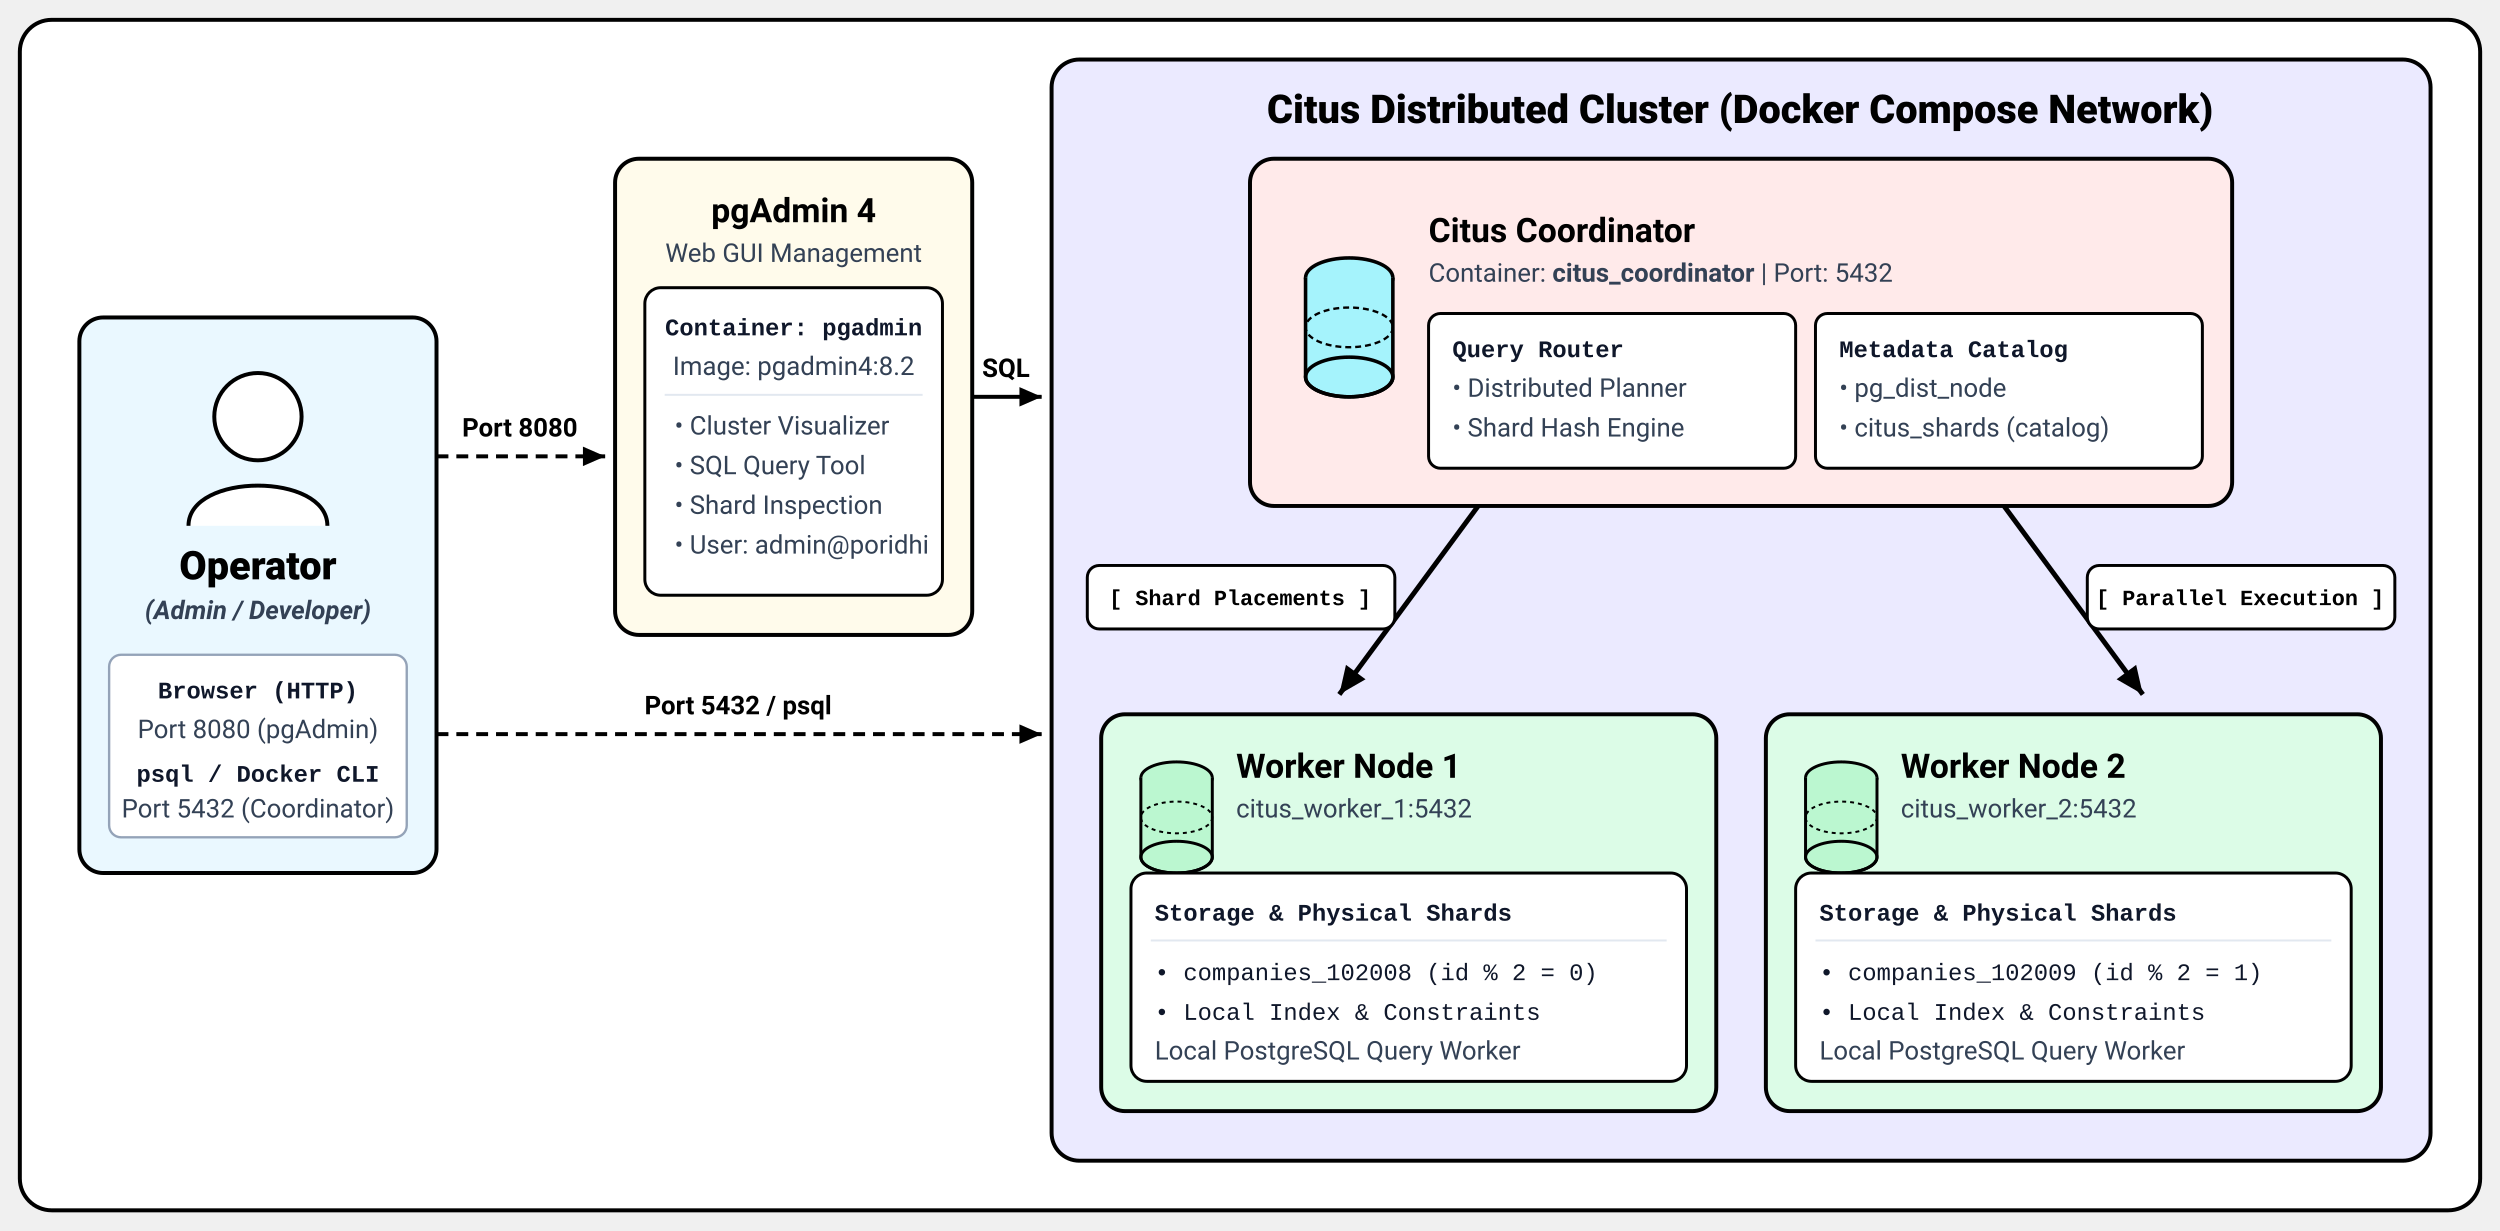
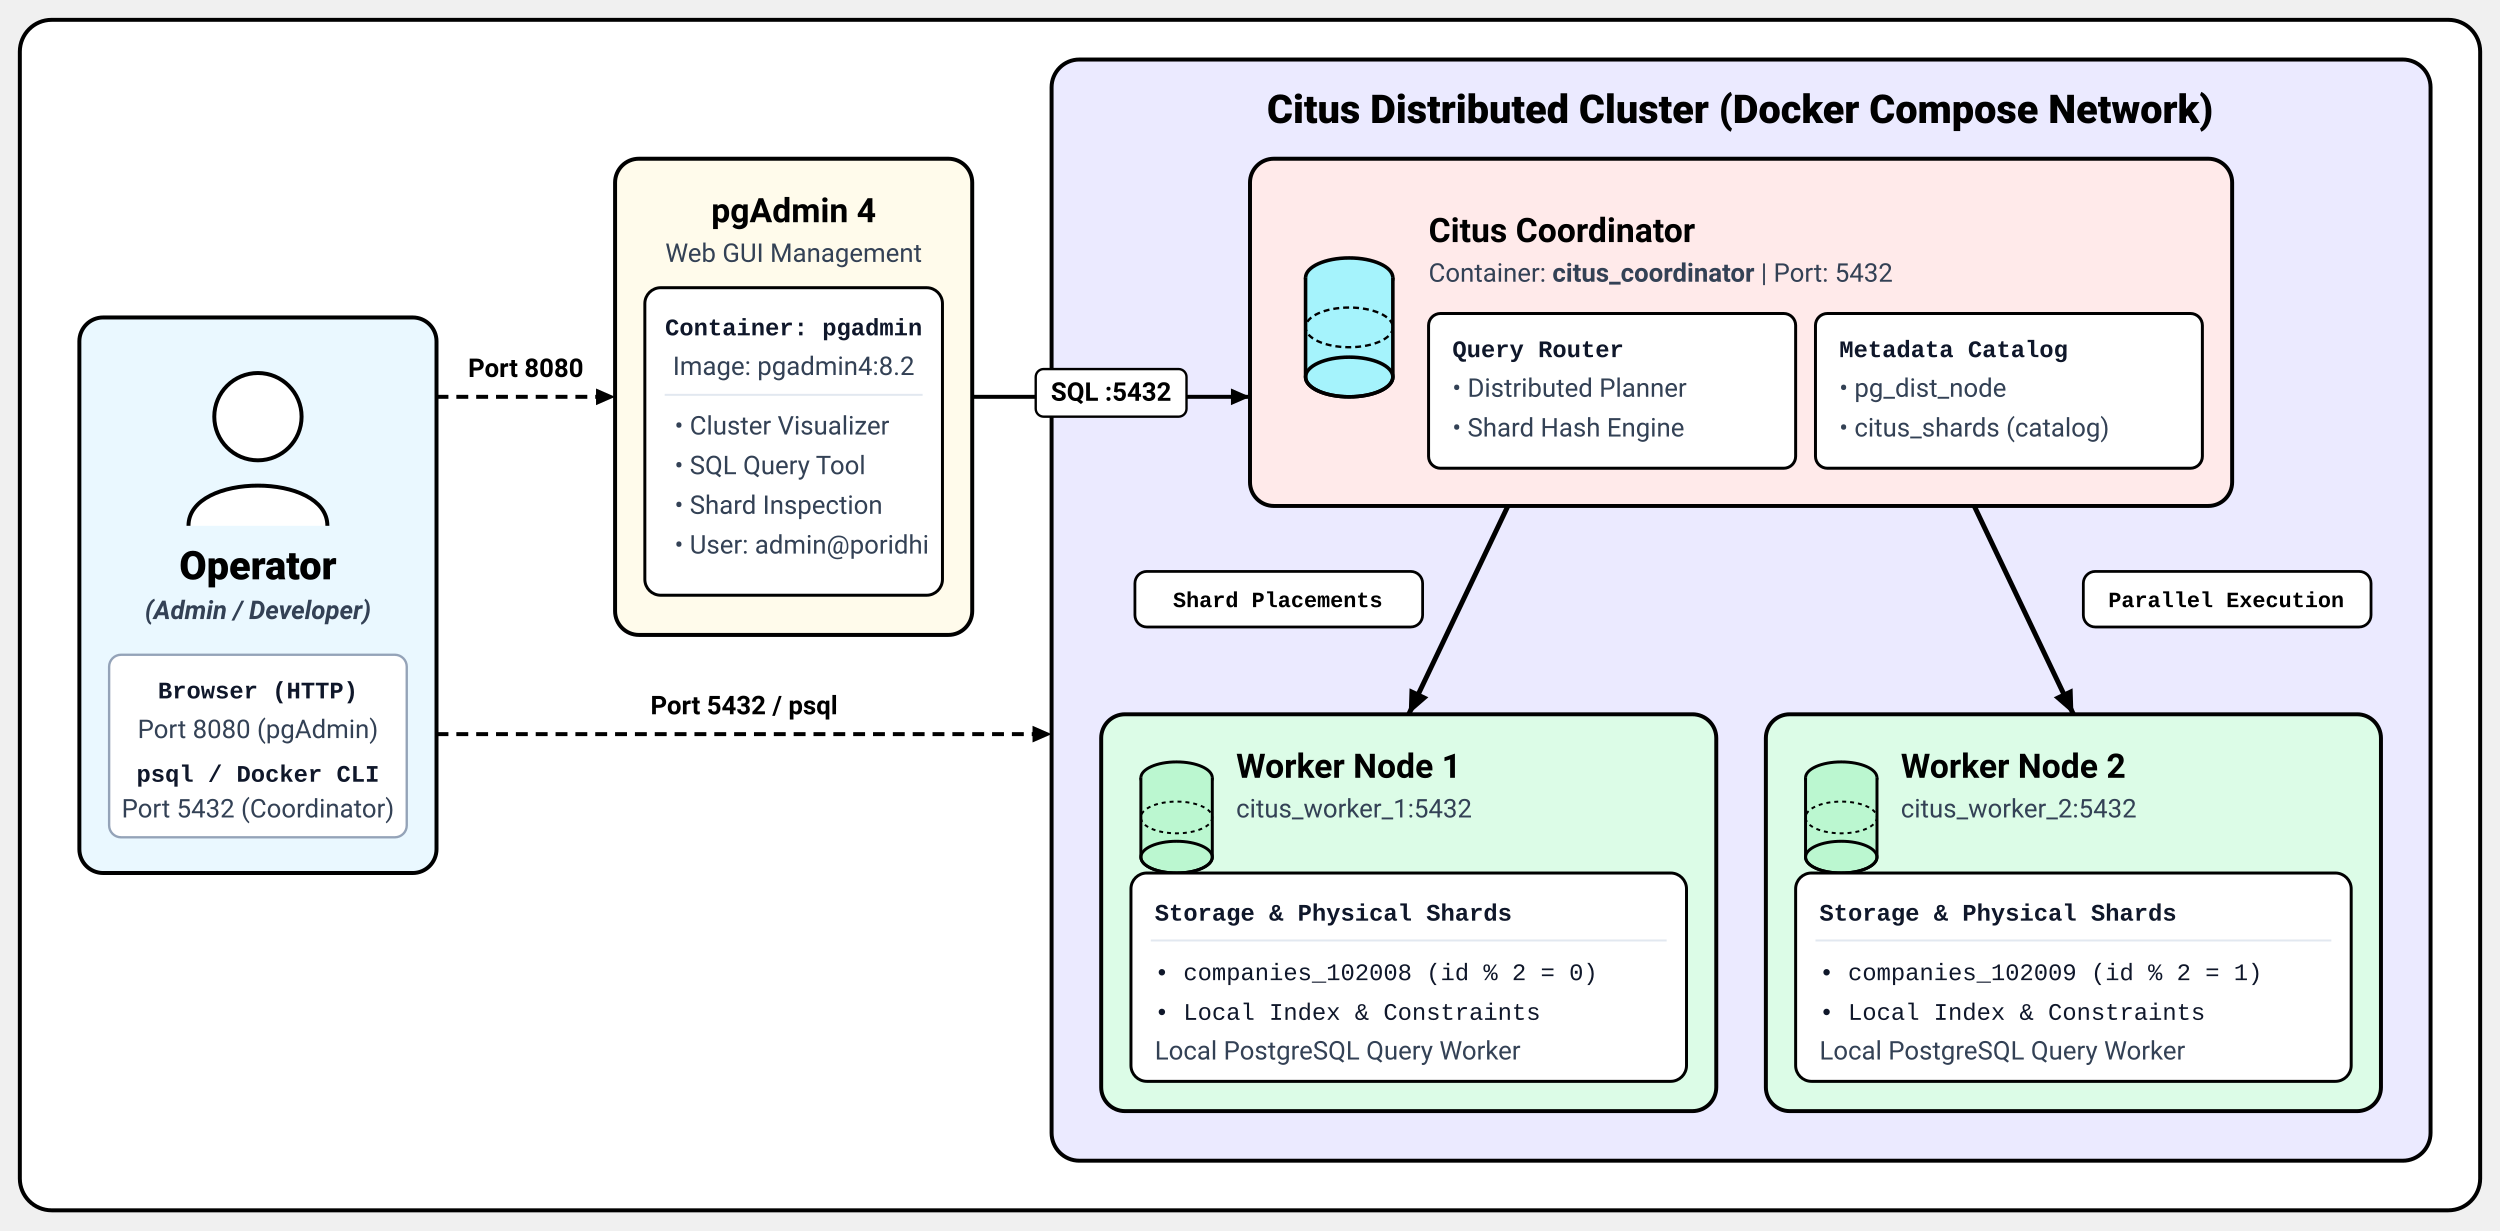
<svg xmlns="http://www.w3.org/2000/svg" viewBox="0 0 1260 620" width="100%" height="auto">
  <defs>
    <style>
      .txt-title { font-family: -apple-system, BlinkMacSystemFont, "Segoe UI", Roboto, Helvetica, Arial, sans-serif; font-size: 20px; font-weight: 800; fill: #000000; }
      .txt-node-title { font-family: -apple-system, BlinkMacSystemFont, "Segoe UI", Roboto, Helvetica, Arial, sans-serif; font-size: 17px; font-weight: 700; fill: #000000; }
      .txt-node-sub { font-family: -apple-system, BlinkMacSystemFont, "Segoe UI", Roboto, Helvetica, Arial, sans-serif; font-size: 13px; fill: #334155; }
      .txt-node-code { font-family: "SFMono-Regular", Consolas, "Liberation Mono", Menlo, monospace; font-size: 12px; fill: #0f172a; }
      .txt-arrow-label { font-family: -apple-system, BlinkMacSystemFont, "Segoe UI", Roboto, Helvetica, Arial, sans-serif; font-size: 13px; font-weight: 700; fill: #000000; }
      .txt-badge { font-family: "SFMono-Regular", Consolas, "Liberation Mono", Menlo, monospace; font-size: 11px; font-weight: 700; fill: #000000; }
    </style>
-     <marker id="arrow" viewBox="0 0 10 10" refX="8" refY="5" markerWidth="7" markerHeight="7" orient="auto-start-reverse">
+     <marker id="arrow" viewBox="0 0 10 10" refX="8" refY="5" markerWidth="6" markerHeight="6" orient="auto">
      <path d="M 0 1.5 L 8 5 L 0 8.5 z" fill="#000000" />
+     </marker>
+     <marker id="arrow-muted" viewBox="0 0 10 10" refX="8" refY="5" markerWidth="6" markerHeight="6" orient="auto">
+       <path d="M 0 1.5 L 8 5 L 0 8.5 z" fill="#94a3b8" />
+     </marker>
+     <marker id="arrow-green" viewBox="0 0 10 10" refX="8" refY="5" markerWidth="6" markerHeight="6" orient="auto">
+       <path d="M 0 1.5 L 8 5 L 0 8.5 z" fill="#16a34a" />
    </marker>
  </defs>
  <rect x="10" y="10" width="1240" height="600" rx="16" fill="#ffffff" stroke="#000000" stroke-width="2" />
  <g transform="translate(40, 160)">
    <rect width="180" height="280" rx="12" fill="#eaf8ff" stroke="#000000" stroke-width="2" />
    <circle cx="90" cy="50" r="22" fill="#ffffff" stroke="#000000" stroke-width="2" />
    <path d="M 55 105 C 55 78, 125 78, 125 105" fill="#ffffff" stroke="#000000" stroke-width="2" />
    <text x="90" y="132" class="txt-title" text-anchor="middle">Operator</text>
    <text x="90" y="152" class="txt-node-sub" font-style="italic" font-weight="600" text-anchor="middle">(Admin / Developer)</text>
    <g transform="translate(15, 170)">
      <rect width="150" height="92" rx="6" fill="#ffffff" stroke="#94a3b8" stroke-width="1.2" />
      <text x="75" y="22" class="txt-node-code" font-weight="700" text-anchor="middle">Browser (HTTP)</text>
      <text x="75" y="42" class="txt-node-sub" font-size="11" text-anchor="middle">Port 8080 (pgAdmin)</text>
      <text x="75" y="64" class="txt-node-code" font-weight="700" text-anchor="middle">psql / Docker CLI</text>
      <text x="75" y="82" class="txt-node-sub" font-size="11" text-anchor="middle">Port 5432 (Coordinator)</text>
    </g>
  </g>
-   <path d="M 220 230 L 305 230" fill="none" stroke="#000000" stroke-width="2" stroke-dasharray="6 4" marker-end="url(#arrow)" />
-   <text x="262" y="220" class="txt-arrow-label" text-anchor="middle">Port 8080</text>
-   <path d="M 220 370 L 525 370" fill="none" stroke="#000000" stroke-width="2" stroke-dasharray="6 4" marker-end="url(#arrow)" />
-   <text x="372" y="360" class="txt-arrow-label" text-anchor="middle">Port 5432 / psql</text>
  <g transform="translate(310, 80)">
    <rect width="180" height="240" rx="12" fill="#fffbeb" stroke="#000000" stroke-width="2" />
    <text x="90" y="32" class="txt-node-title" text-anchor="middle">pgAdmin 4</text>
    <text x="90" y="52" class="txt-node-sub" text-anchor="middle">Web GUI Management</text>
    <g transform="translate(15, 65)">
      <rect width="150" height="155" rx="8" fill="#ffffff" stroke="#000000" stroke-width="1.5" />
      <text x="75" y="24" class="txt-node-code" font-weight="700" text-anchor="middle">Container: pgadmin</text>
      <text x="75" y="44" class="txt-node-sub" text-anchor="middle">Image: pgadmin4:8.2</text>
      <line x1="10" y1="54" x2="140" y2="54" stroke="#e2e8f0" stroke-width="1" />
      <text x="15" y="74" class="txt-node-sub">• Cluster Visualizer</text>
      <text x="15" y="94" class="txt-node-sub">• SQL Query Tool</text>
      <text x="15" y="114" class="txt-node-sub">• Shard Inspection</text>
      <text x="15" y="134" class="txt-node-sub">• User: admin@poridhi</text>
    </g>
  </g>
-   <path d="M 490 200 L 525 200" fill="none" stroke="#000000" stroke-width="2" marker-end="url(#arrow)" />
-   <text x="507" y="190" class="txt-arrow-label" text-anchor="middle">SQL</text>
  <g transform="translate(530, 30)">
    <rect width="695" height="555" rx="14" fill="#ebeaff" stroke="#000000" stroke-width="2" />
    <text x="347" y="32" class="txt-title" text-anchor="middle">Citus Distributed Cluster (Docker Compose Network)</text>
    <g transform="translate(100, 50)">
      <rect width="495" height="175" rx="12" fill="#ffeaea" stroke="#000000" stroke-width="2" />
      <g transform="translate(25, 45)">
        <ellipse cx="25" cy="15" rx="22" ry="10" fill="#a5f3fc" stroke="#000000" stroke-width="1.8" />
        <path d="M 3 15 L 3 65 A 22 10 0 0 0 47 65 L 47 15" fill="#a5f3fc" stroke="#000000" stroke-width="1.8" />
        <ellipse cx="25" cy="40" rx="22" ry="10" fill="none" stroke="#000000" stroke-width="1.2" stroke-dasharray="3 2" />
        <ellipse cx="25" cy="65" rx="22" ry="10" fill="none" stroke="#000000" stroke-width="1.8" />
      </g>
      <text x="90" y="42" class="txt-node-title">Citus Coordinator</text>
      <text x="90" y="62" class="txt-node-sub">Container: <tspan font-weight="700">citus_coordinator</tspan> | Port: 5432</text>
      <g transform="translate(90, 78)">
        <rect width="185" height="78" rx="6" fill="#ffffff" stroke="#000000" stroke-width="1.5" />
        <text x="12" y="22" class="txt-node-code" font-weight="700">Query Router</text>
        <text x="12" y="42" class="txt-node-sub">• Distributed Planner</text>
        <text x="12" y="62" class="txt-node-sub">• Shard Hash Engine</text>
      </g>
      <g transform="translate(285, 78)">
        <rect width="195" height="78" rx="6" fill="#ffffff" stroke="#000000" stroke-width="1.5" />
        <text x="12" y="22" class="txt-node-code" font-weight="700">Metadata Catalog</text>
        <text x="12" y="42" class="txt-node-sub">• pg_dist_node</text>
        <text x="12" y="62" class="txt-node-sub">• citus_shards (catalog)</text>
      </g>
    </g>
-     <path d="M 215 225 L 145 320" fill="none" stroke="#000000" stroke-width="2.5" marker-end="url(#arrow)" />
-     <path d="M 480 225 L 550 320" fill="none" stroke="#000000" stroke-width="2.5" marker-end="url(#arrow)" />
-     <g transform="translate(18, 255)">
-       <rect width="155" height="32" rx="6" fill="#ffffff" stroke="#000000" stroke-width="1.5" />
-       <text x="77" y="20" class="txt-badge" text-anchor="middle">[ Shard Placements ]</text>
+     <path d="M 230 225 L 180 330" fill="none" stroke="#000000" stroke-width="2.5" marker-end="url(#arrow)" />
+     <path d="M 465 225 L 515 330" fill="none" stroke="#000000" stroke-width="2.5" marker-end="url(#arrow)" />
+     <g transform="translate(42, 258)">
+       <rect width="145" height="28" rx="6" fill="#ffffff" stroke="#000000" stroke-width="1.4" />
+       <text x="72" y="18" class="txt-badge" text-anchor="middle">Shard Placements</text>
    </g>
-     <g transform="translate(522, 255)">
-       <rect width="155" height="32" rx="6" fill="#ffffff" stroke="#000000" stroke-width="1.5" />
-       <text x="77" y="20" class="txt-badge" text-anchor="middle">[ Parallel Execution ]</text>
+     <g transform="translate(520, 258)">
+       <rect width="145" height="28" rx="6" fill="#ffffff" stroke="#000000" stroke-width="1.4" />
+       <text x="72" y="18" class="txt-badge" text-anchor="middle">Parallel Execution</text>
    </g>
    <g transform="translate(25, 330)">
      <rect width="310" height="200" rx="12" fill="#dcfce7" stroke="#000000" stroke-width="2" />
      <g transform="translate(18, 20)">
        <ellipse cx="20" cy="12" rx="18" ry="8" fill="#bbf7d0" stroke="#000000" stroke-width="1.5" />
        <path d="M 2 12 L 2 52 A 18 8 0 0 0 38 52 L 38 12" fill="#bbf7d0" stroke="#000000" stroke-width="1.5" />
        <ellipse cx="20" cy="32" rx="18" ry="8" fill="none" stroke="#000000" stroke-width="1" stroke-dasharray="2 2" />
        <ellipse cx="20" cy="52" rx="18" ry="8" fill="none" stroke="#000000" stroke-width="1.5" />
      </g>
      <text x="68" y="32" class="txt-node-title">Worker Node 1</text>
      <text x="68" y="52" class="txt-node-sub">citus_worker_1:5432</text>
      <g transform="translate(15, 80)">
        <rect width="280" height="105" rx="8" fill="#ffffff" stroke="#000000" stroke-width="1.5" />
        <text x="12" y="24" class="txt-node-code" font-weight="700">Storage &amp; Physical Shards</text>
        <line x1="10" y1="34" x2="270" y2="34" stroke="#e2e8f0" stroke-width="1" />
        <text x="12" y="54" class="txt-node-code">• companies_102008 (id % 2 = 0)</text>
        <text x="12" y="74" class="txt-node-code">• Local Index &amp; Constraints</text>
        <text x="12" y="94" class="txt-node-sub">Local PostgreSQL Query Worker</text>
      </g>
    </g>
    <g transform="translate(360, 330)">
      <rect width="310" height="200" rx="12" fill="#dcfce7" stroke="#000000" stroke-width="2" />
      <g transform="translate(18, 20)">
        <ellipse cx="20" cy="12" rx="18" ry="8" fill="#bbf7d0" stroke="#000000" stroke-width="1.5" />
        <path d="M 2 12 L 2 52 A 18 8 0 0 0 38 52 L 38 12" fill="#bbf7d0" stroke="#000000" stroke-width="1.5" />
        <ellipse cx="20" cy="32" rx="18" ry="8" fill="none" stroke="#000000" stroke-width="1" stroke-dasharray="2 2" />
        <ellipse cx="20" cy="52" rx="18" ry="8" fill="none" stroke="#000000" stroke-width="1.5" />
      </g>
      <text x="68" y="32" class="txt-node-title">Worker Node 2</text>
      <text x="68" y="52" class="txt-node-sub">citus_worker_2:5432</text>
      <g transform="translate(15, 80)">
        <rect width="280" height="105" rx="8" fill="#ffffff" stroke="#000000" stroke-width="1.5" />
        <text x="12" y="24" class="txt-node-code" font-weight="700">Storage &amp; Physical Shards</text>
        <line x1="10" y1="34" x2="270" y2="34" stroke="#e2e8f0" stroke-width="1" />
        <text x="12" y="54" class="txt-node-code">• companies_102009 (id % 2 = 1)</text>
        <text x="12" y="74" class="txt-node-code">• Local Index &amp; Constraints</text>
        <text x="12" y="94" class="txt-node-sub">Local PostgreSQL Query Worker</text>
      </g>
    </g>
  </g>
+   <path d="M 220 200 L 310 200" fill="none" stroke="#000000" stroke-width="2" stroke-dasharray="6 4" marker-end="url(#arrow)" />
+   <text x="265" y="190" class="txt-arrow-label" text-anchor="middle">Port 8080</text>
+   <path d="M 220 370 L 530 370" fill="none" stroke="#000000" stroke-width="2" stroke-dasharray="6 4" marker-end="url(#arrow)" />
+   <text x="375" y="360" class="txt-arrow-label" text-anchor="middle">Port 5432 / psql</text>
+   <path d="M 490 200 L 630 200" fill="none" stroke="#000000" stroke-width="2" marker-end="url(#arrow)" />
+   <rect x="522" y="186" width="76" height="24" rx="4" fill="#ffffff" stroke="#000000" stroke-width="1.2" />
+   <text x="560" y="202" class="txt-arrow-label" font-size="11" text-anchor="middle">SQL :5432</text>
</svg>
